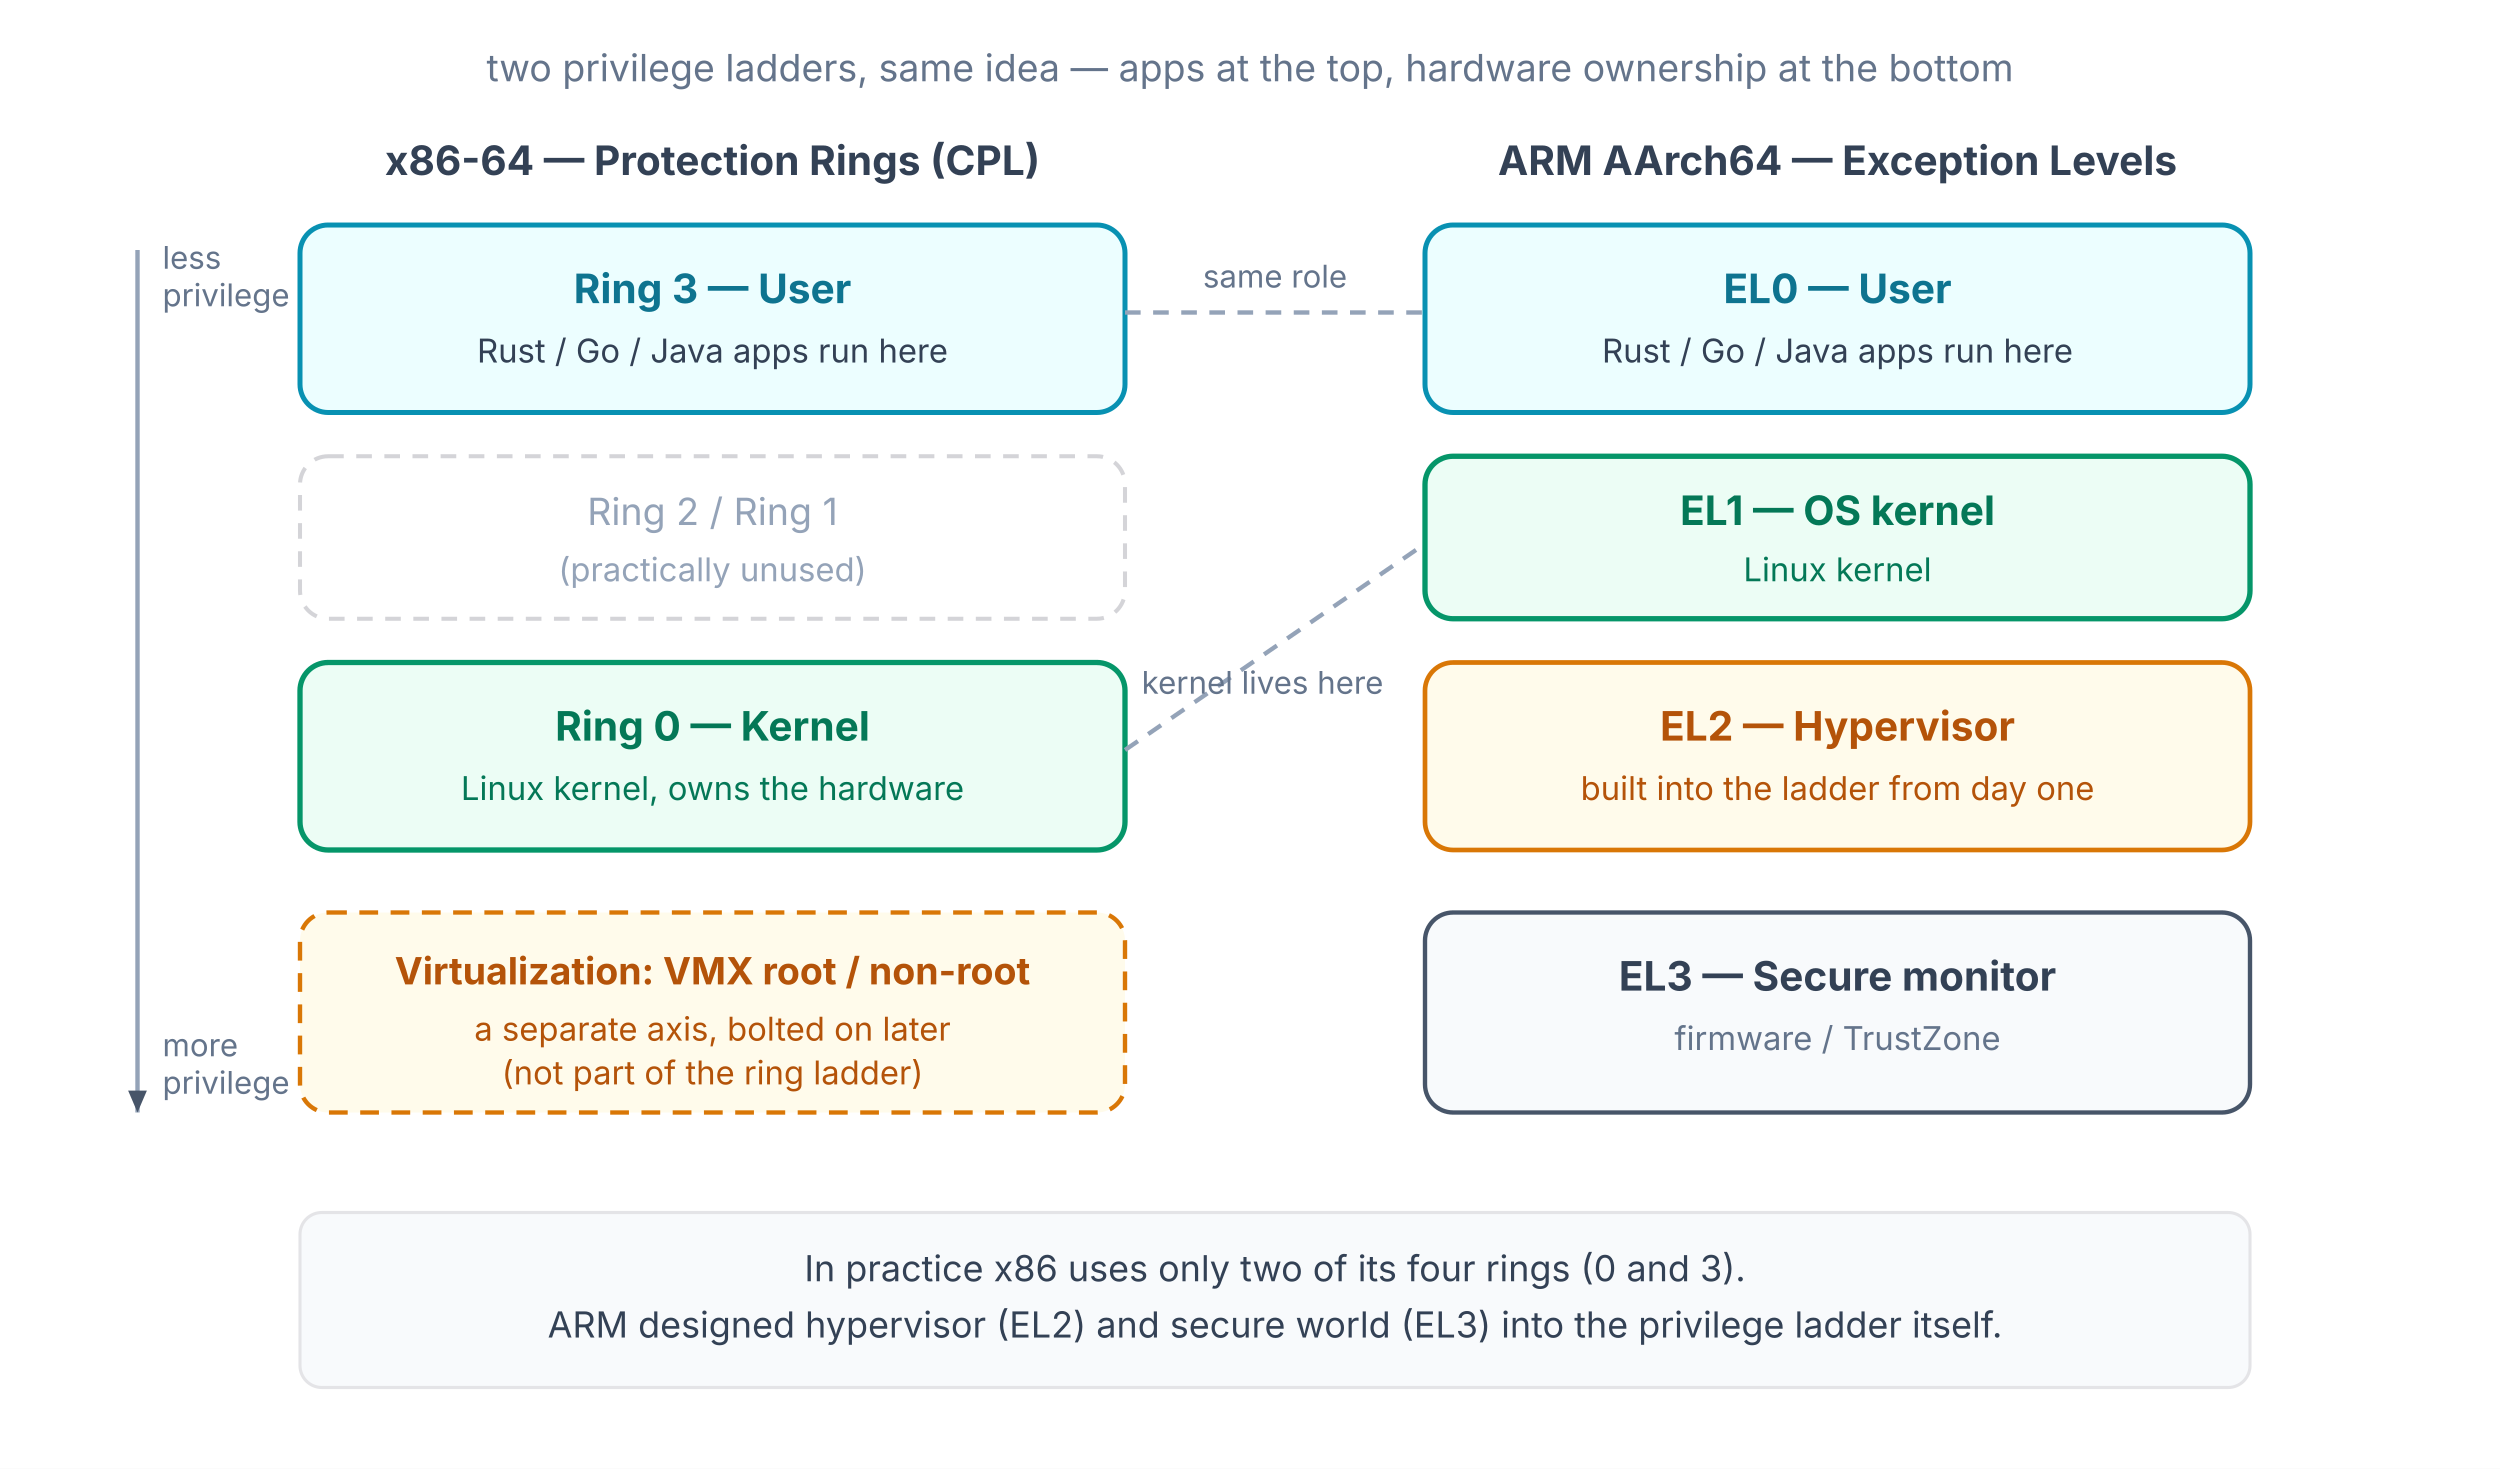
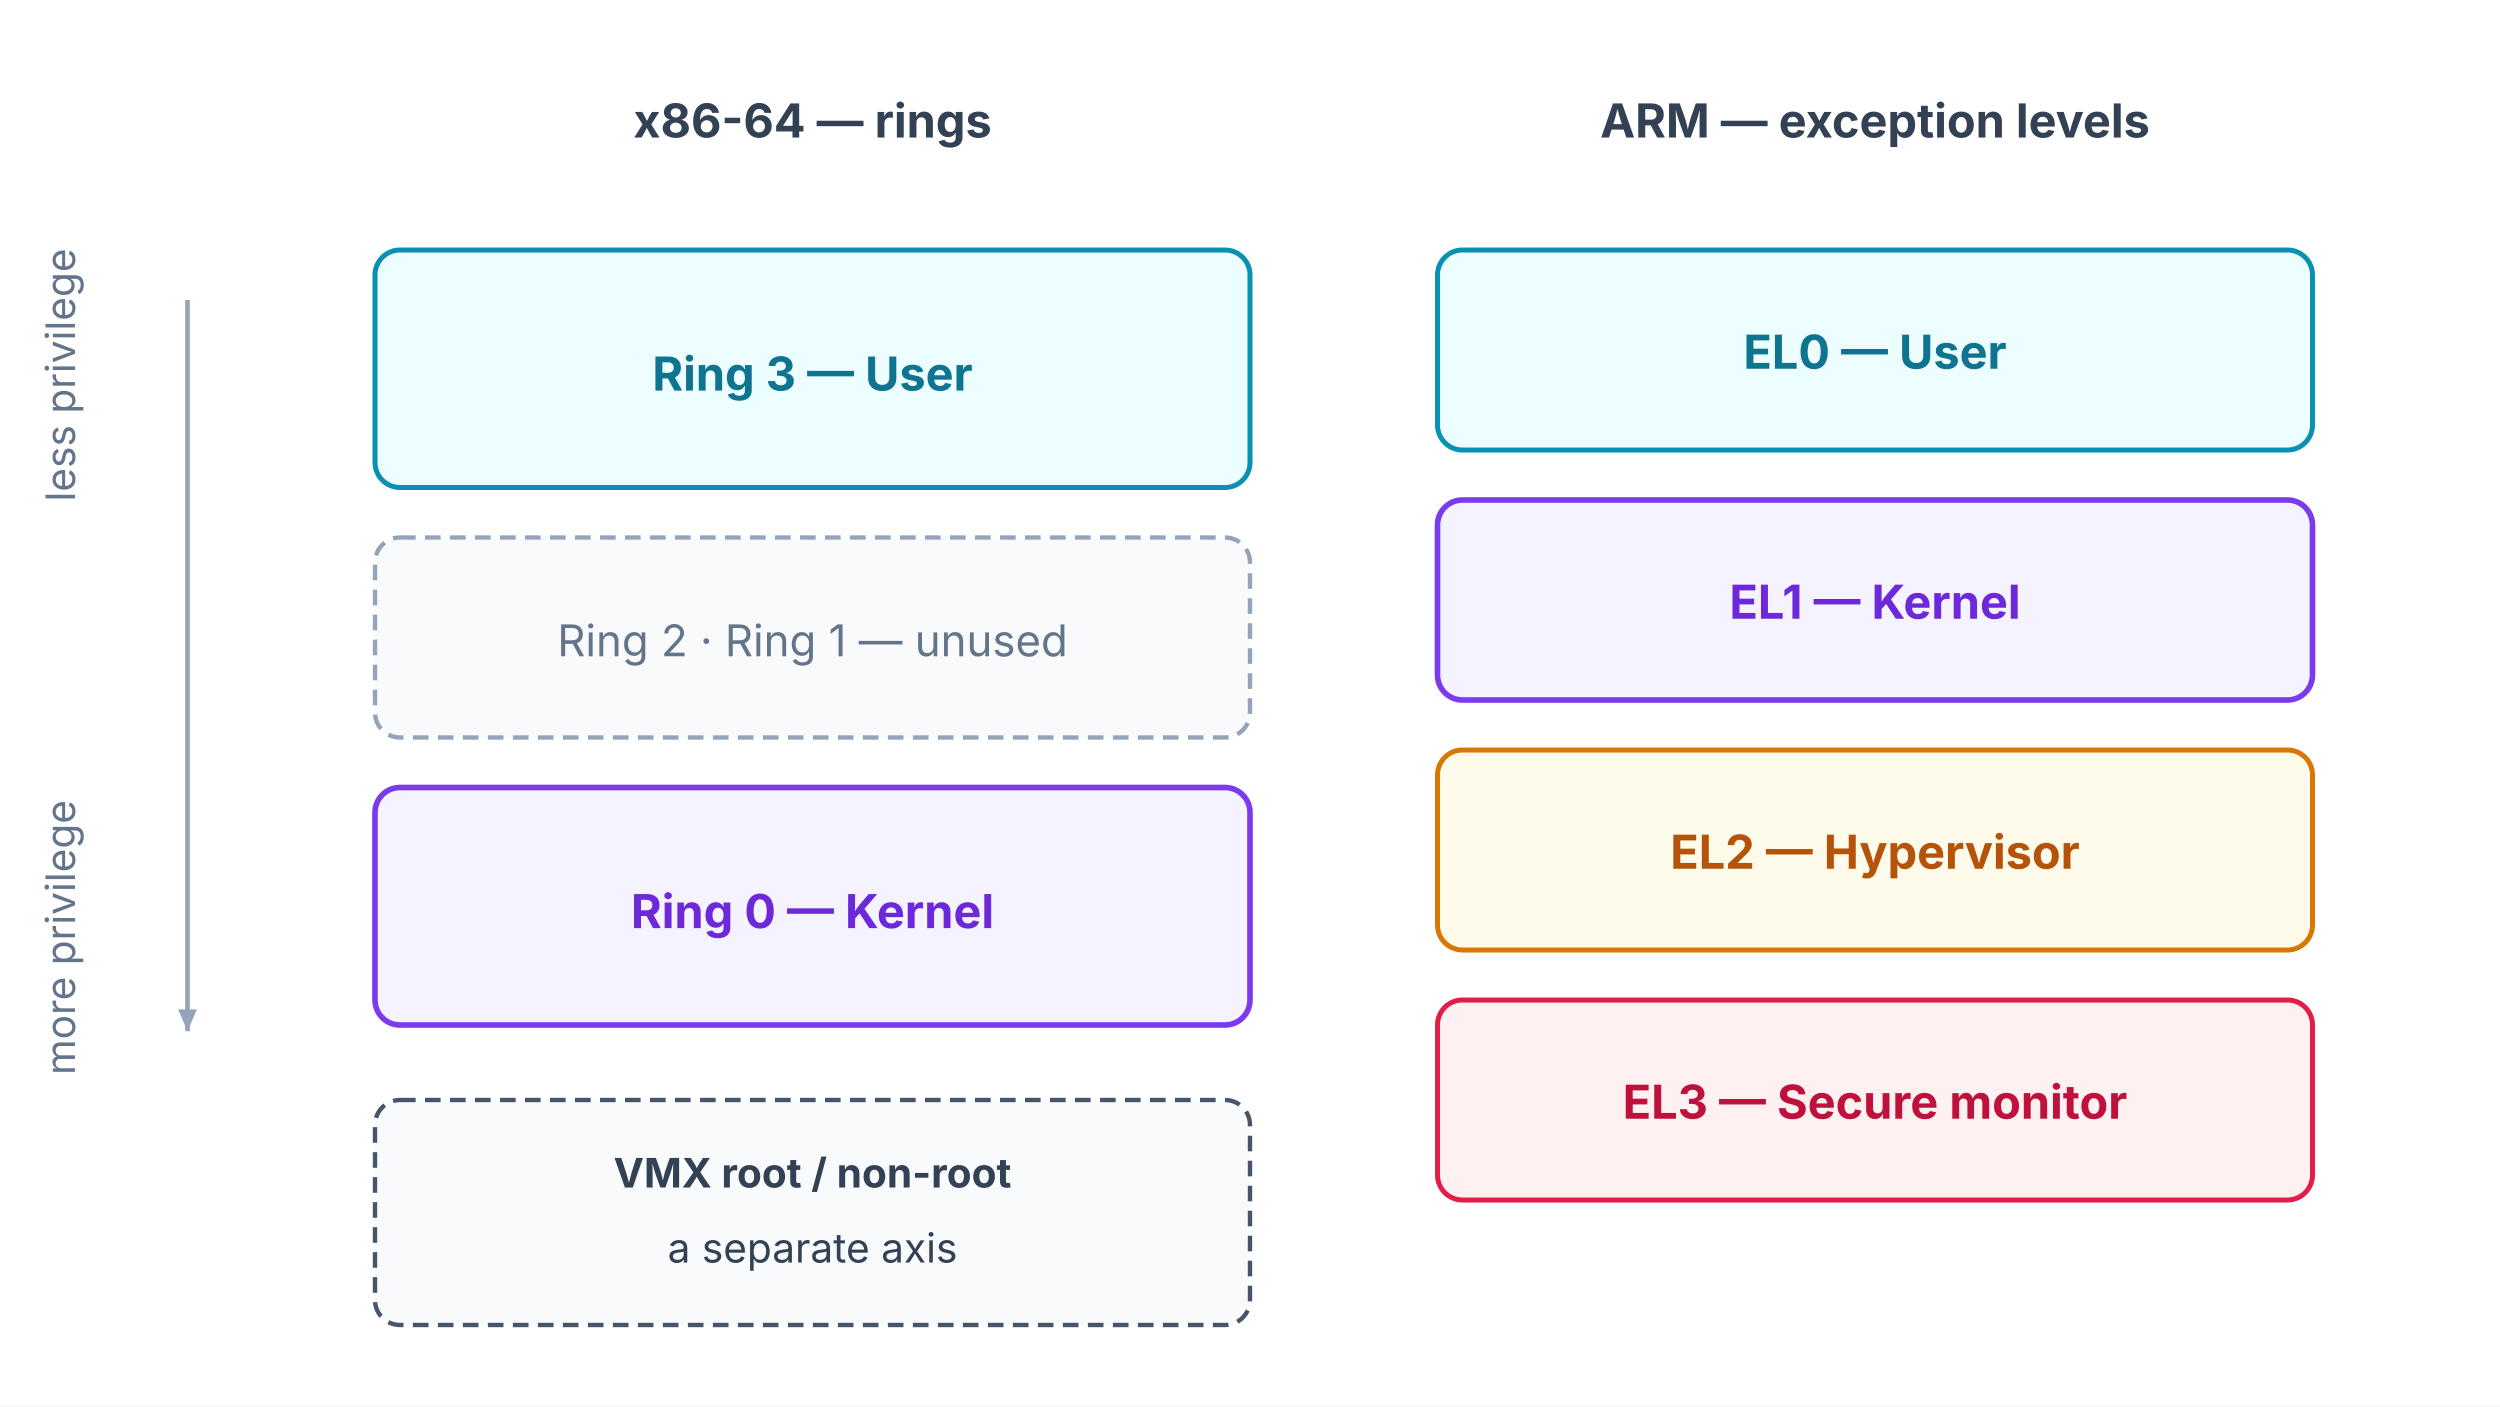
- <svg xmlns="http://www.w3.org/2000/svg" viewBox="0 0 800 470" role="img" aria-labelledby="t1 d1" font-family="Pretendard, ui-sans-serif, system-ui, -apple-system, sans-serif">
+ <svg xmlns="http://www.w3.org/2000/svg" viewBox="0 0 800 450" role="img" aria-labelledby="t1 d1" font-family="Pretendard, ui-sans-serif, system-ui, -apple-system, sans-serif">
  <defs>
-     <marker id="arL" markerWidth="10" markerHeight="10" refX="7" refY="3" orient="auto" markerUnits="userSpaceOnUse">
-       <path d="M0,0 L7,3 L0,6 Z" fill="#475569" />
+     <marker id="p1" markerWidth="10" markerHeight="10" refX="7" refY="3" orient="auto" markerUnits="userSpaceOnUse">
+       <path d="M0,0 L7,3 L0,6 Z" fill="#94A3B8" />
    </marker>
  </defs>
-   <rect x="0" y="0" width="800" height="470" fill="#FFFFFF" />
-   <text x="400" y="26" text-anchor="middle" font-size="12" fill="#64748B">two privilege ladders, same idea — apps at the top, hardware ownership at the bottom</text>
-   <text x="228" y="56" text-anchor="middle" font-size="13" font-weight="700" fill="#334155">x86-64 — Protection Rings (CPL)</text>
-   <text x="588" y="56" text-anchor="middle" font-size="13" font-weight="700" fill="#334155">ARM AArch64 — Exception Levels</text>
-   <line x1="44" y1="80" x2="44" y2="356" stroke="#94A3B8" stroke-width="1.4" marker-end="url(#arL)" />
-   <text x="36" y="88" text-anchor="end" font-size="10.5" fill="#64748B" transform="rotate(-90 36 88)"> </text>
-   <text x="52" y="86" font-size="10" fill="#64748B">less</text>
-   <text x="52" y="98" font-size="10" fill="#64748B">privilege</text>
-   <text x="52" y="338" font-size="10" fill="#64748B">more</text>
-   <text x="52" y="350" font-size="10" fill="#64748B">privilege</text>
-   <rect x="96" y="72" width="264" height="60" rx="9" fill="#ECFEFF" stroke="#0891B2" stroke-width="1.6" />
-   <text x="228" y="97" text-anchor="middle" font-size="13" font-weight="700" fill="#0E7490">Ring 3 — User</text>
-   <text x="228" y="116" text-anchor="middle" font-size="10.5" fill="#334155">Rust / Go / Java apps run here</text>
-   <rect x="96" y="146" width="264" height="52" rx="9" fill="#FFFFFF" stroke="#D4D4D8" stroke-width="1.3" stroke-dasharray="5 4" />
-   <text x="228" y="168" text-anchor="middle" font-size="12" fill="#94A3B8">Ring 2 / Ring 1</text>
-   <text x="228" y="186" text-anchor="middle" font-size="10.5" fill="#94A3B8">(practically unused)</text>
-   <rect x="96" y="212" width="264" height="60" rx="9" fill="#ECFDF5" stroke="#059669" stroke-width="1.7" />
-   <text x="228" y="237" text-anchor="middle" font-size="13" font-weight="700" fill="#047857">Ring 0 — Kernel</text>
-   <text x="228" y="256" text-anchor="middle" font-size="10.5" fill="#047857">Linux kernel, owns the hardware</text>
-   <rect x="96" y="292" width="264" height="64" rx="9" fill="#FFFBEB" stroke="#D97706" stroke-width="1.4" stroke-dasharray="6 4" />
-   <text x="228" y="315" text-anchor="middle" font-size="12" font-weight="700" fill="#B45309">Virtualization: VMX root / non-root</text>
-   <text x="228" y="333" text-anchor="middle" font-size="10.5" fill="#B45309">a separate axis, bolted on later</text>
-   <text x="228" y="347" text-anchor="middle" font-size="10.5" fill="#B45309">(not part of the ring ladder)</text>
-   <rect x="456" y="72" width="264" height="60" rx="9" fill="#ECFEFF" stroke="#0891B2" stroke-width="1.6" />
-   <text x="588" y="97" text-anchor="middle" font-size="13" font-weight="700" fill="#0E7490">EL0 — User</text>
-   <text x="588" y="116" text-anchor="middle" font-size="10.5" fill="#334155">Rust / Go / Java apps run here</text>
-   <rect x="456" y="146" width="264" height="52" rx="9" fill="#ECFDF5" stroke="#059669" stroke-width="1.7" />
-   <text x="588" y="168" text-anchor="middle" font-size="13" font-weight="700" fill="#047857">EL1 — OS kernel</text>
-   <text x="588" y="186" text-anchor="middle" font-size="10.5" fill="#047857">Linux kernel</text>
-   <rect x="456" y="212" width="264" height="60" rx="9" fill="#FFFBEB" stroke="#D97706" stroke-width="1.5" />
-   <text x="588" y="237" text-anchor="middle" font-size="13" font-weight="700" fill="#B45309">EL2 — Hypervisor</text>
-   <text x="588" y="256" text-anchor="middle" font-size="10.5" fill="#B45309">built into the ladder from day one</text>
-   <rect x="456" y="292" width="264" height="64" rx="9" fill="#F8FAFC" stroke="#475569" stroke-width="1.4" />
-   <text x="588" y="317" text-anchor="middle" font-size="13" font-weight="700" fill="#334155">EL3 — Secure monitor</text>
-   <text x="588" y="336" text-anchor="middle" font-size="10.5" fill="#64748B">firmware / TrustZone</text>
-   <line x1="360" y1="100" x2="456" y2="100" stroke="#94A3B8" stroke-width="1.4" stroke-dasharray="5 4" />
-   <text x="408" y="92" text-anchor="middle" font-size="10" fill="#64748B">same role</text>
-   <line x1="360" y1="240" x2="456" y2="174" stroke="#94A3B8" stroke-width="1.4" stroke-dasharray="5 4" />
-   <text x="404" y="222" text-anchor="middle" font-size="10" fill="#64748B">kernel lives here</text>
-   <rect x="96" y="388" width="624" height="56" rx="7" fill="#F8FAFC" stroke="#E4E4E7" stroke-width="1" />
-   <text x="408" y="410" text-anchor="middle" font-size="11.5" fill="#334155">In practice x86 uses only two of its four rings (0 and 3).</text>
-   <text x="408" y="428" text-anchor="middle" font-size="11.5" fill="#334155">ARM designed hypervisor (EL2) and secure world (EL3) into the privilege ladder itself.</text>
+   <rect x="0" y="0" width="800" height="450" fill="#FFFFFF" />
+   <line x1="60" y1="96" x2="60" y2="330" stroke="#94A3B8" stroke-width="1.5" marker-end="url(#p1)" />
+   <text transform="rotate(-90 24 120)" x="24" y="120" text-anchor="middle" font-size="13" fill="#64748B">less privilege</text>
+   <text transform="rotate(-90 24 300)" x="24" y="300" text-anchor="middle" font-size="13" fill="#64748B">more privilege</text>
+   <text x="260" y="44" text-anchor="middle" font-size="15" font-weight="700" fill="#334155">x86-64 — rings</text>
+   <text x="600" y="44" text-anchor="middle" font-size="15" font-weight="700" fill="#334155">ARM — exception levels</text>
+   <rect x="120" y="80" width="280" height="76" rx="8" fill="#ECFEFF" stroke="#0891B2" stroke-width="1.6" />
+   <text x="260" y="125" text-anchor="middle" font-size="15" font-weight="700" fill="#0E7490">Ring 3 — User</text>
+   <rect x="120" y="172" width="280" height="64" rx="8" fill="#F8FAFC" stroke="#94A3B8" stroke-width="1.4" stroke-dasharray="5 3" />
+   <text x="260" y="210" text-anchor="middle" font-size="14" fill="#64748B">Ring 2 · Ring 1 — unused</text>
+   <rect x="120" y="252" width="280" height="76" rx="8" fill="#F5F3FF" stroke="#7C3AED" stroke-width="1.8" />
+   <text x="260" y="297" text-anchor="middle" font-size="15" font-weight="700" fill="#6D28D9">Ring 0 — Kernel</text>
+   <rect x="120" y="352" width="280" height="72" rx="8" fill="#F8FAFC" stroke="#475569" stroke-width="1.4" stroke-dasharray="5 3" />
+   <text x="260" y="380" text-anchor="middle" font-size="13" font-weight="700" fill="#334155">VMX root / non-root</text>
+   <text x="260" y="404" text-anchor="middle" font-size="13" fill="#334155">a separate axis</text>
+   <rect x="460" y="80" width="280" height="64" rx="8" fill="#ECFEFF" stroke="#0891B2" stroke-width="1.6" />
+   <text x="600" y="118" text-anchor="middle" font-size="15" font-weight="700" fill="#0E7490">EL0 — User</text>
+   <rect x="460" y="160" width="280" height="64" rx="8" fill="#F5F3FF" stroke="#7C3AED" stroke-width="1.8" />
+   <text x="600" y="198" text-anchor="middle" font-size="15" font-weight="700" fill="#6D28D9">EL1 — Kernel</text>
+   <rect x="460" y="240" width="280" height="64" rx="8" fill="#FFFBEB" stroke="#D97706" stroke-width="1.6" />
+   <text x="600" y="278" text-anchor="middle" font-size="15" font-weight="700" fill="#B45309">EL2 — Hypervisor</text>
+   <rect x="460" y="320" width="280" height="64" rx="8" fill="#FFF1F2" stroke="#E11D48" stroke-width="1.6" />
+   <text x="600" y="358" text-anchor="middle" font-size="15" font-weight="700" fill="#BE123C">EL3 — Secure monitor</text>
</svg>
